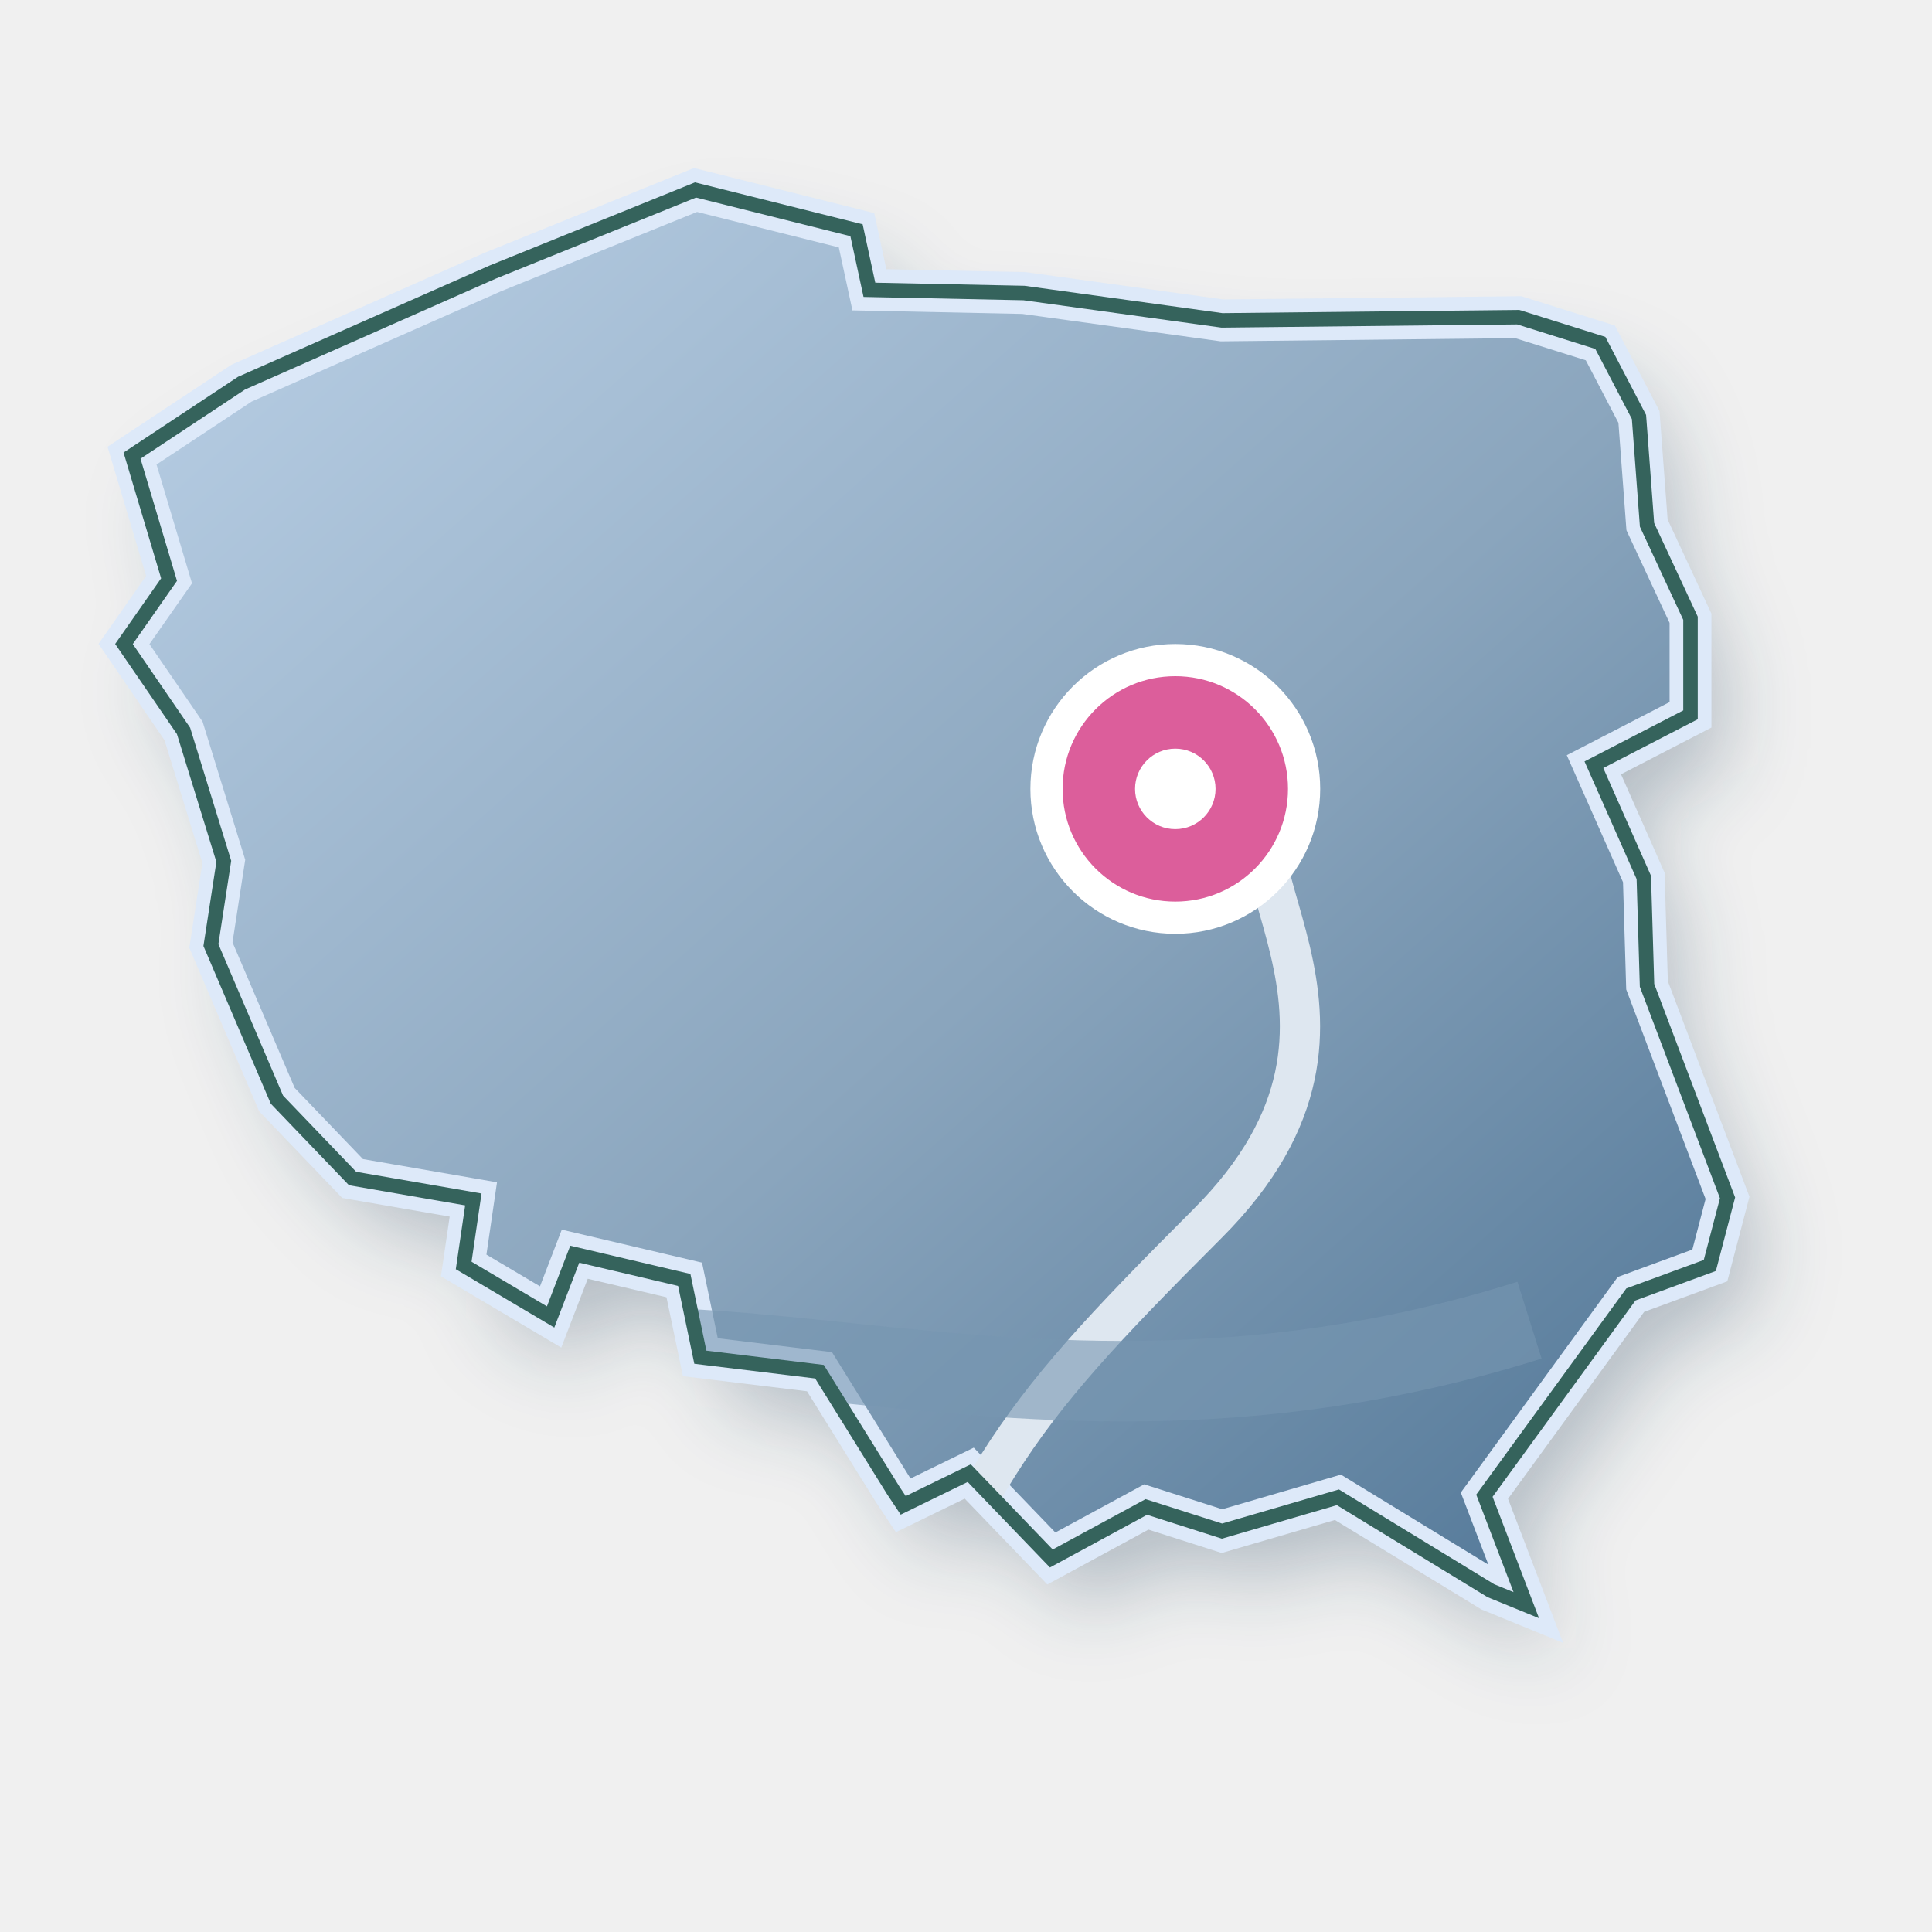
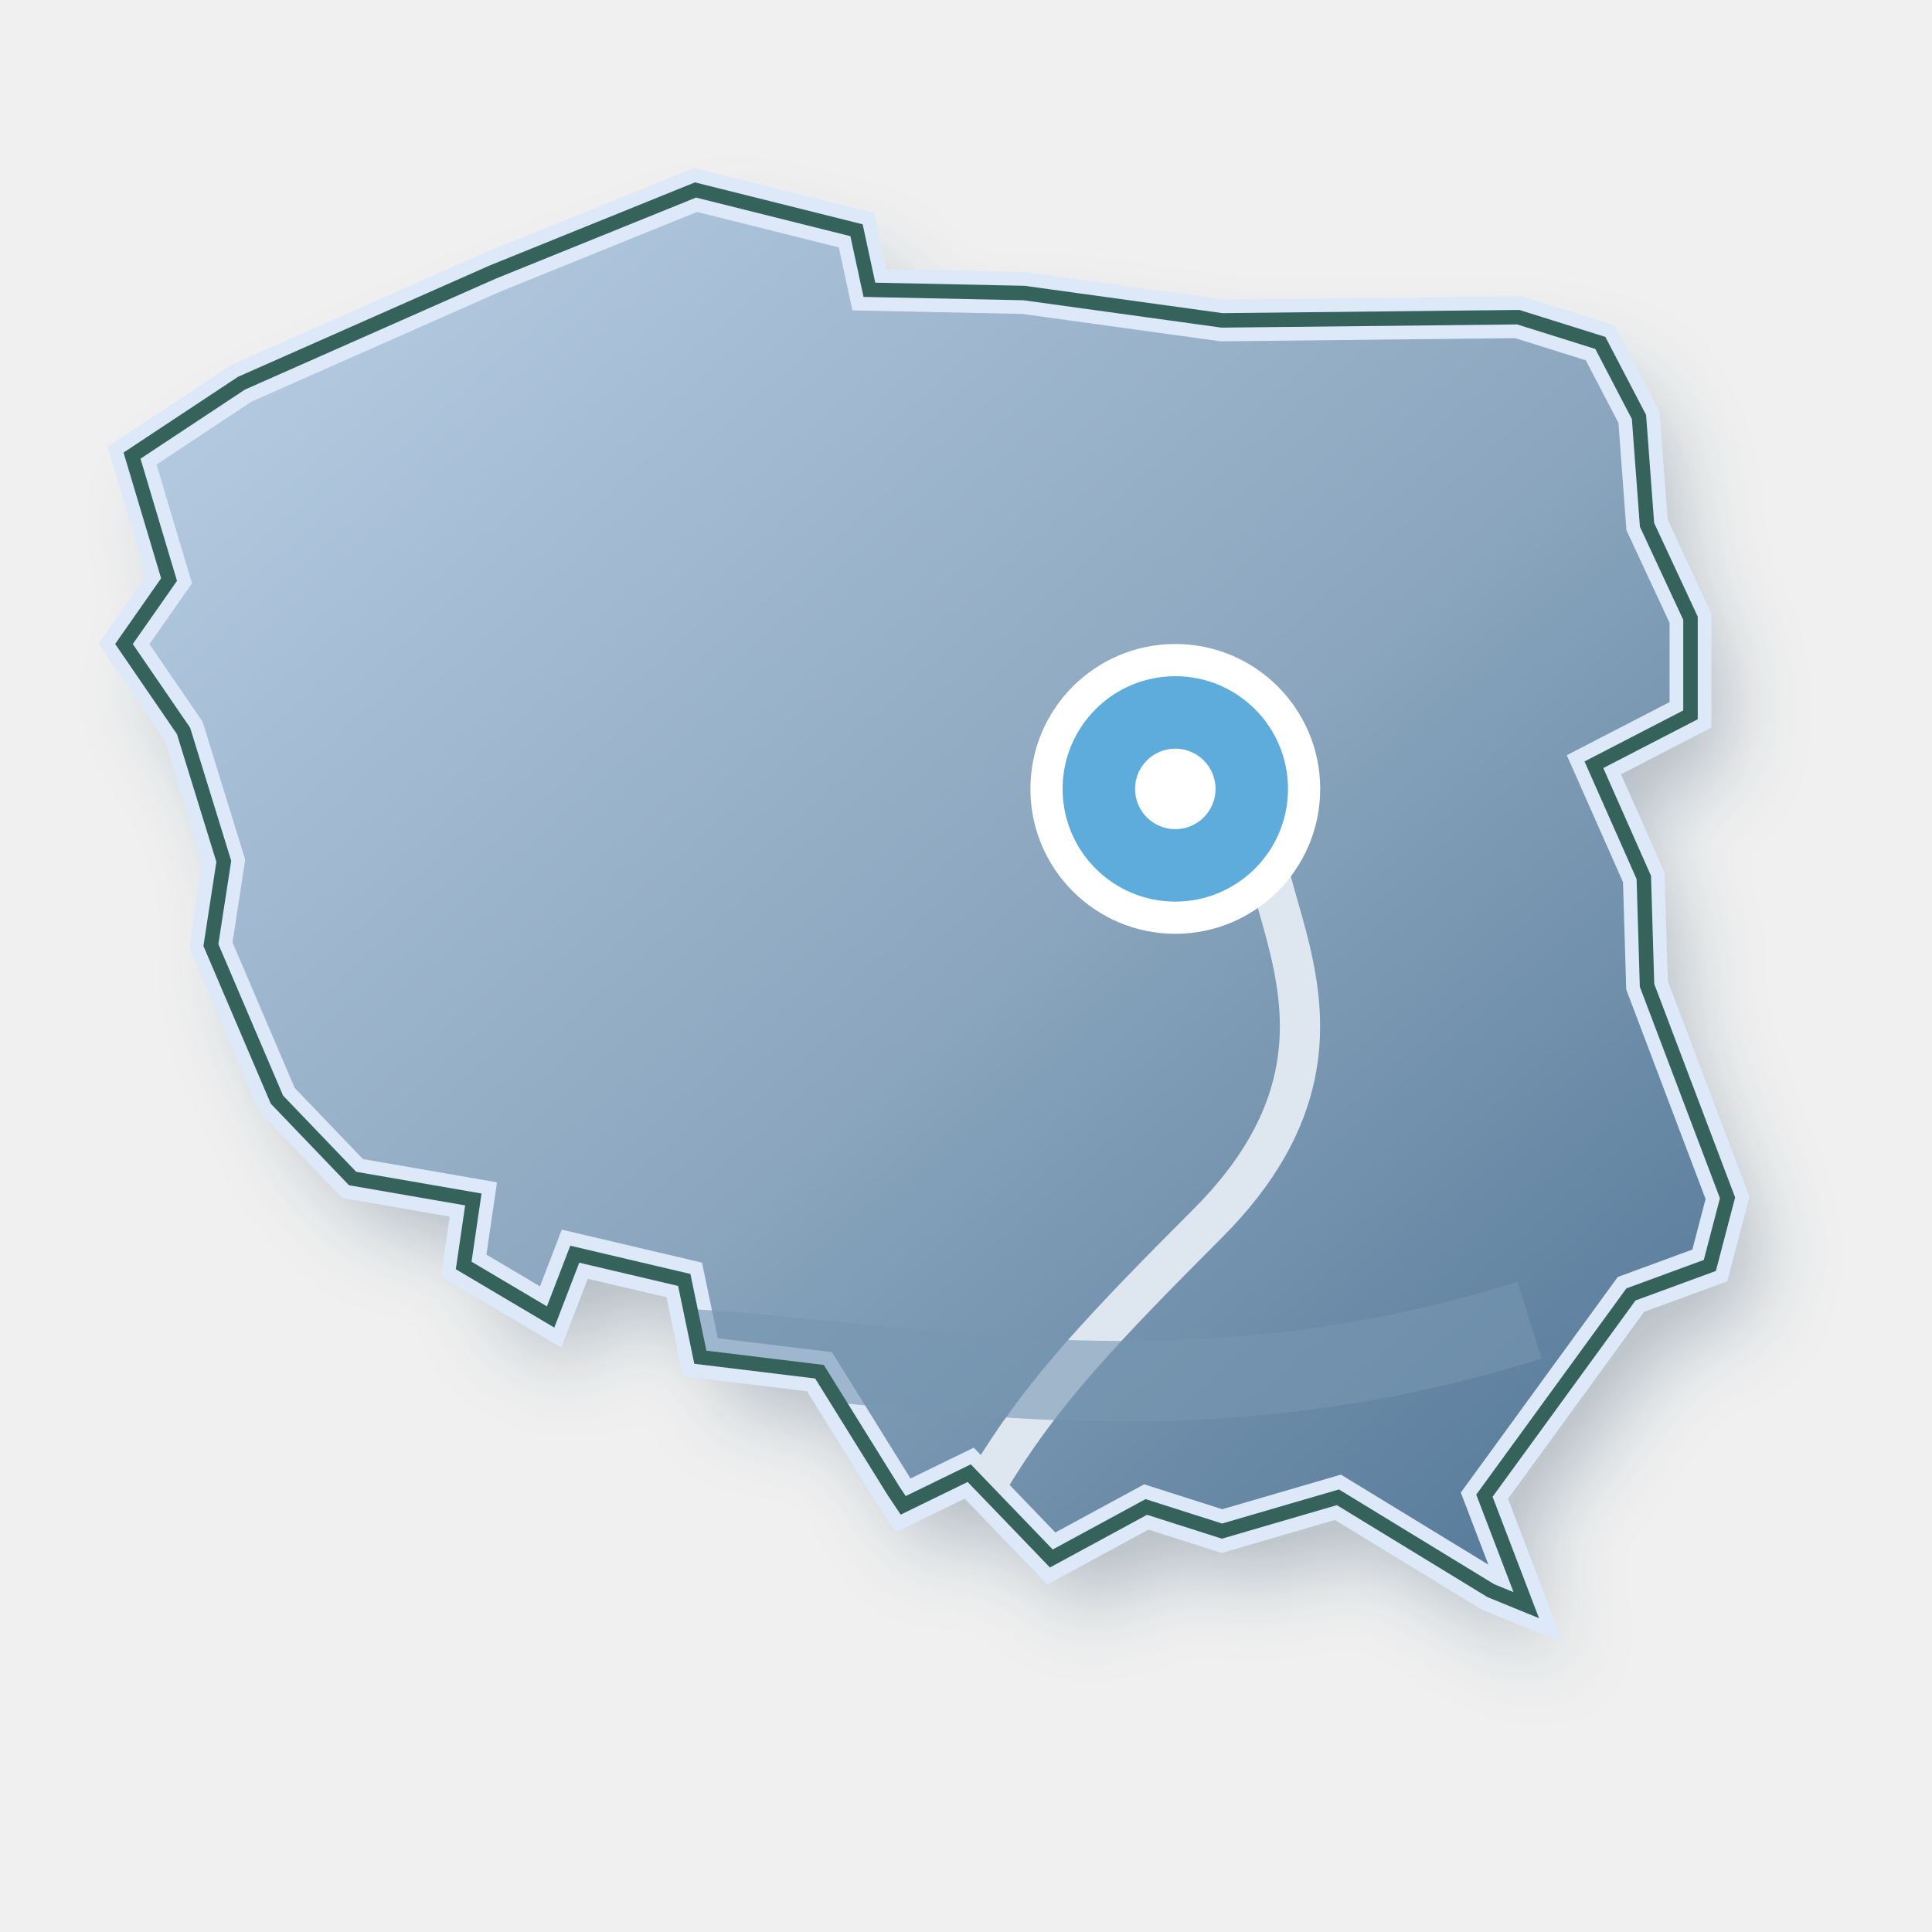
<svg xmlns="http://www.w3.org/2000/svg" width="120" height="120" viewBox="0 0 120 120">
  <defs>
    <linearGradient id="plg" x1="0" y1="0" x2="1" y2="1">
      <stop stop-color="#bbd1e7" />
      <stop offset=".55" stop-color="#8aa5bd" />
      <stop offset="1" stop-color="#4d7394" />
    </linearGradient>
    <filter id="shadow" x="-30%" y="-30%" width="160%" height="160%">
      <feGaussianBlur stdDeviation="2.5" />
    </filter>
    <clipPath id="cp">
      <path d="M17.2,68.3 L13.1,58.7 L13.9,53.5 L11.4,45.4 L7.7,40.0 L10.5,36.0 L8.2,28.3 L15.0,23.8 L30.6,16.9 L43.2,11.8 L53.2,14.3 L54.0,18.0 L63.6,18.2 L75.9,19.9 L94.3,19.7 L99.4,21.3 L101.8,25.9 L102.3,32.6 L105.0,38.4 L105.0,44.4 L99.0,47.5 L102.1,54.5 L102.3,61.2 L107.3,74.4 L106.2,78.6 L101.3,80.4 L92.2,92.9 L94.8,99.7 L92.6,98.8 L83.1,93.0 L75.9,95.1 L71.2,93.6 L65.3,96.8 L60.2,91.5 L56.1,93.5 L55.5,92.6 L50.9,85.2 L43.5,84.3 L42.5,79.5 L35.7,77.9 L34.2,81.8 L28.8,78.6 L29.4,74.5 L21.9,73.2 L17.2,68.3Z" />
    </clipPath>
  </defs>
  <path d="M17.2,68.3 L13.1,58.7 L13.9,53.5 L11.4,45.4 L7.7,40.0 L10.5,36.0 L8.2,28.3 L15.0,23.8 L30.6,16.9 L43.2,11.8 L53.2,14.3 L54.0,18.0 L63.6,18.2 L75.9,19.9 L94.3,19.7 L99.4,21.3 L101.8,25.9 L102.3,32.6 L105.0,38.4 L105.0,44.4 L99.0,47.5 L102.1,54.5 L102.3,61.2 L107.3,74.4 L106.2,78.6 L101.3,80.4 L92.2,92.9 L94.8,99.7 L92.6,98.8 L83.1,93.0 L75.9,95.1 L71.2,93.6 L65.3,96.8 L60.2,91.5 L56.1,93.5 L55.5,92.6 L50.9,85.2 L43.5,84.3 L42.5,79.5 L35.7,77.9 L34.2,81.8 L28.8,78.6 L29.4,74.5 L21.9,73.2 L17.2,68.3Z" fill="#1d3e58" opacity=".3" transform="translate(2,3)" filter="url(#shadow)" />
  <path d="M17.2,68.3 L13.1,58.7 L13.9,53.5 L11.4,45.4 L7.7,40.0 L10.5,36.0 L8.2,28.3 L15.0,23.8 L30.6,16.9 L43.2,11.8 L53.2,14.3 L54.0,18.0 L63.6,18.2 L75.9,19.9 L94.3,19.7 L99.4,21.3 L101.8,25.9 L102.3,32.6 L105.0,38.4 L105.0,44.4 L99.0,47.5 L102.1,54.5 L102.3,61.2 L107.3,74.4 L106.2,78.6 L101.3,80.4 L92.2,92.9 L94.8,99.7 L92.6,98.8 L83.1,93.0 L75.9,95.1 L71.2,93.6 L65.3,96.8 L60.2,91.5 L56.1,93.5 L55.5,92.6 L50.9,85.2 L43.5,84.3 L42.5,79.5 L35.7,77.9 L34.2,81.8 L28.8,78.6 L29.4,74.5 L21.9,73.2 L17.2,68.3Z" fill="url(#plg)" stroke="#dde9f9" stroke-width="2.6" />
  <g clip-path="url(#cp)">
    <path d="M80 48 C74 53 88 63 75 76 S61 91 52 112" fill="none" stroke="#dee7f0" stroke-width="2.5" />
    <path d="M19 90 C38 75 60 93 95 82" fill="none" stroke="#7796b1" stroke-width="5" opacity=".6" />
  </g>
-   <circle cx="73" cy="49" r="8" fill="#dc5e9b" stroke="#ffffff" stroke-width="2" />
+   <circle cx="73" cy="49" r="8" fill="#5eacdc" stroke="#ffffff" stroke-width="2" />
  <circle cx="73" cy="49" r="2.5" fill="#ffffff" />
  <path d="M17.2,68.3 L13.1,58.7 L13.9,53.5 L11.4,45.4 L7.7,40.0 L10.5,36.0 L8.2,28.3 L15.0,23.8 L30.6,16.9 L43.2,11.8 L53.2,14.3 L54.0,18.0 L63.6,18.2 L75.9,19.9 L94.3,19.7 L99.4,21.3 L101.8,25.9 L102.3,32.6 L105.0,38.4 L105.0,44.4 L99.0,47.5 L102.1,54.5 L102.3,61.2 L107.3,74.4 L106.2,78.6 L101.3,80.4 L92.2,92.9 L94.8,99.7 L92.6,98.8 L83.1,93.0 L75.9,95.1 L71.2,93.6 L65.3,96.8 L60.2,91.5 L56.1,93.5 L55.5,92.6 L50.9,85.2 L43.5,84.3 L42.5,79.5 L35.7,77.9 L34.2,81.8 L28.8,78.6 L29.4,74.5 L21.9,73.2 L17.2,68.3Z" fill="none" stroke="#35635c" stroke-width=".9" />
</svg>
